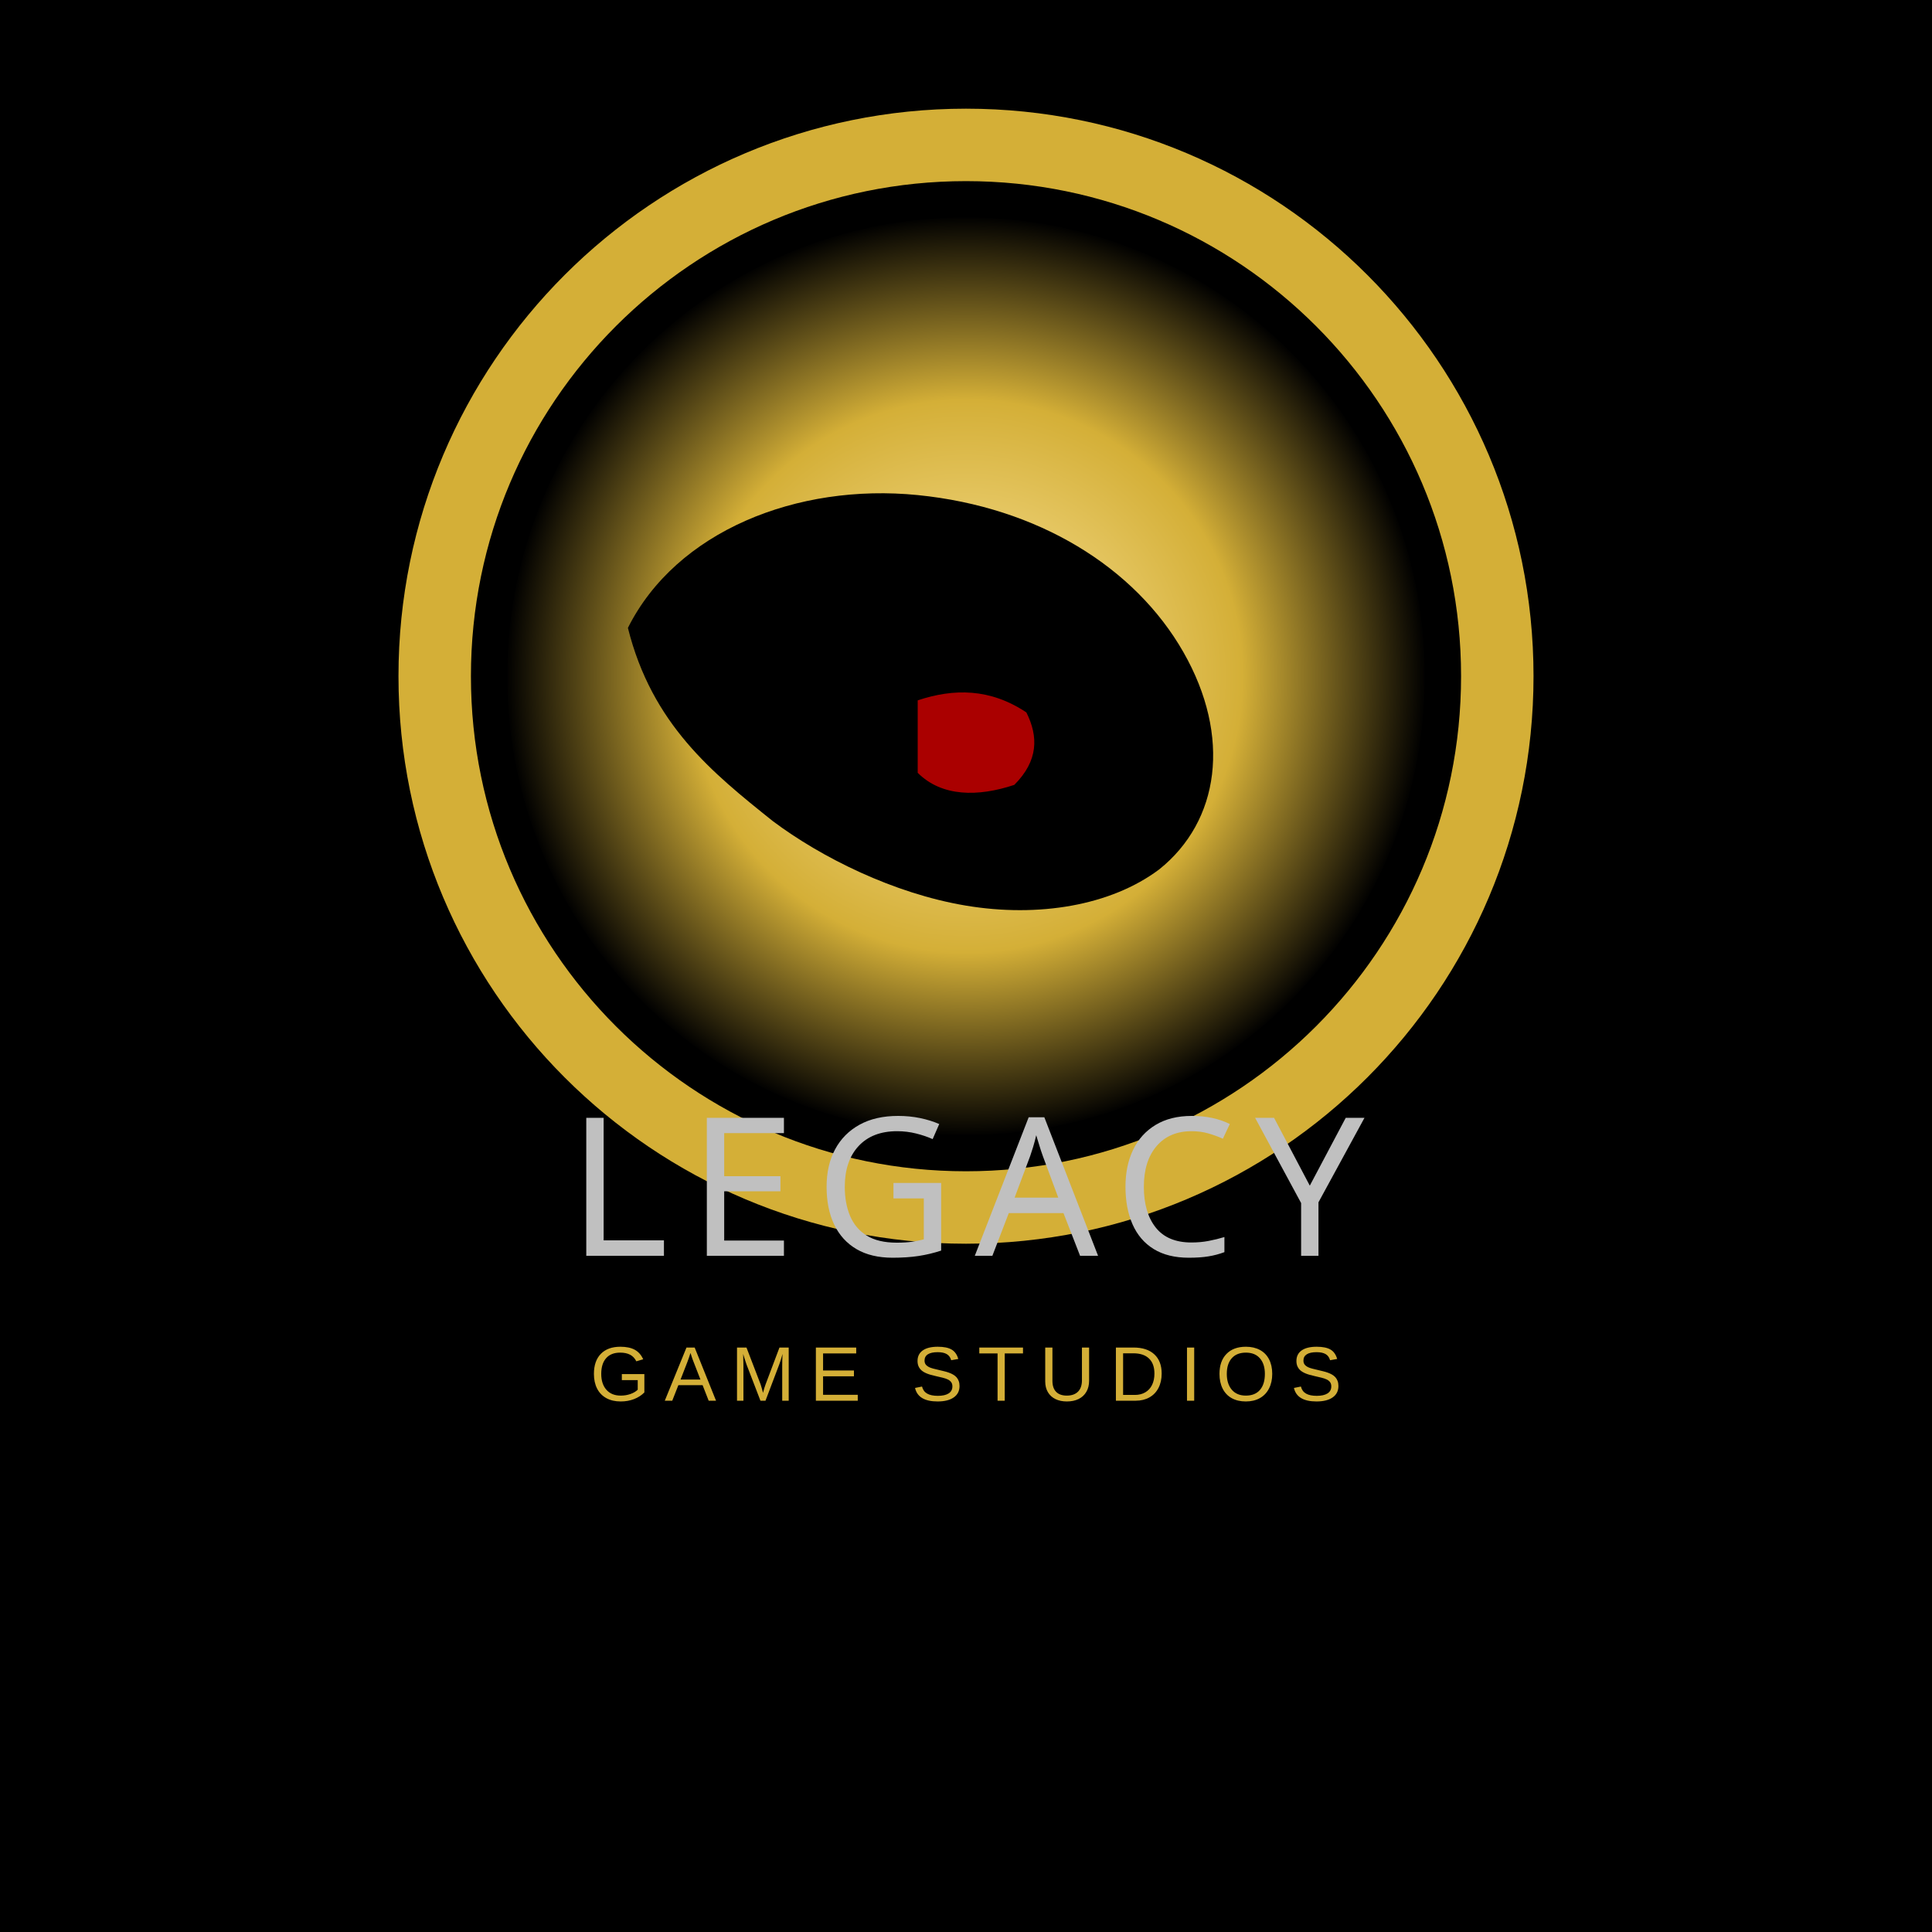
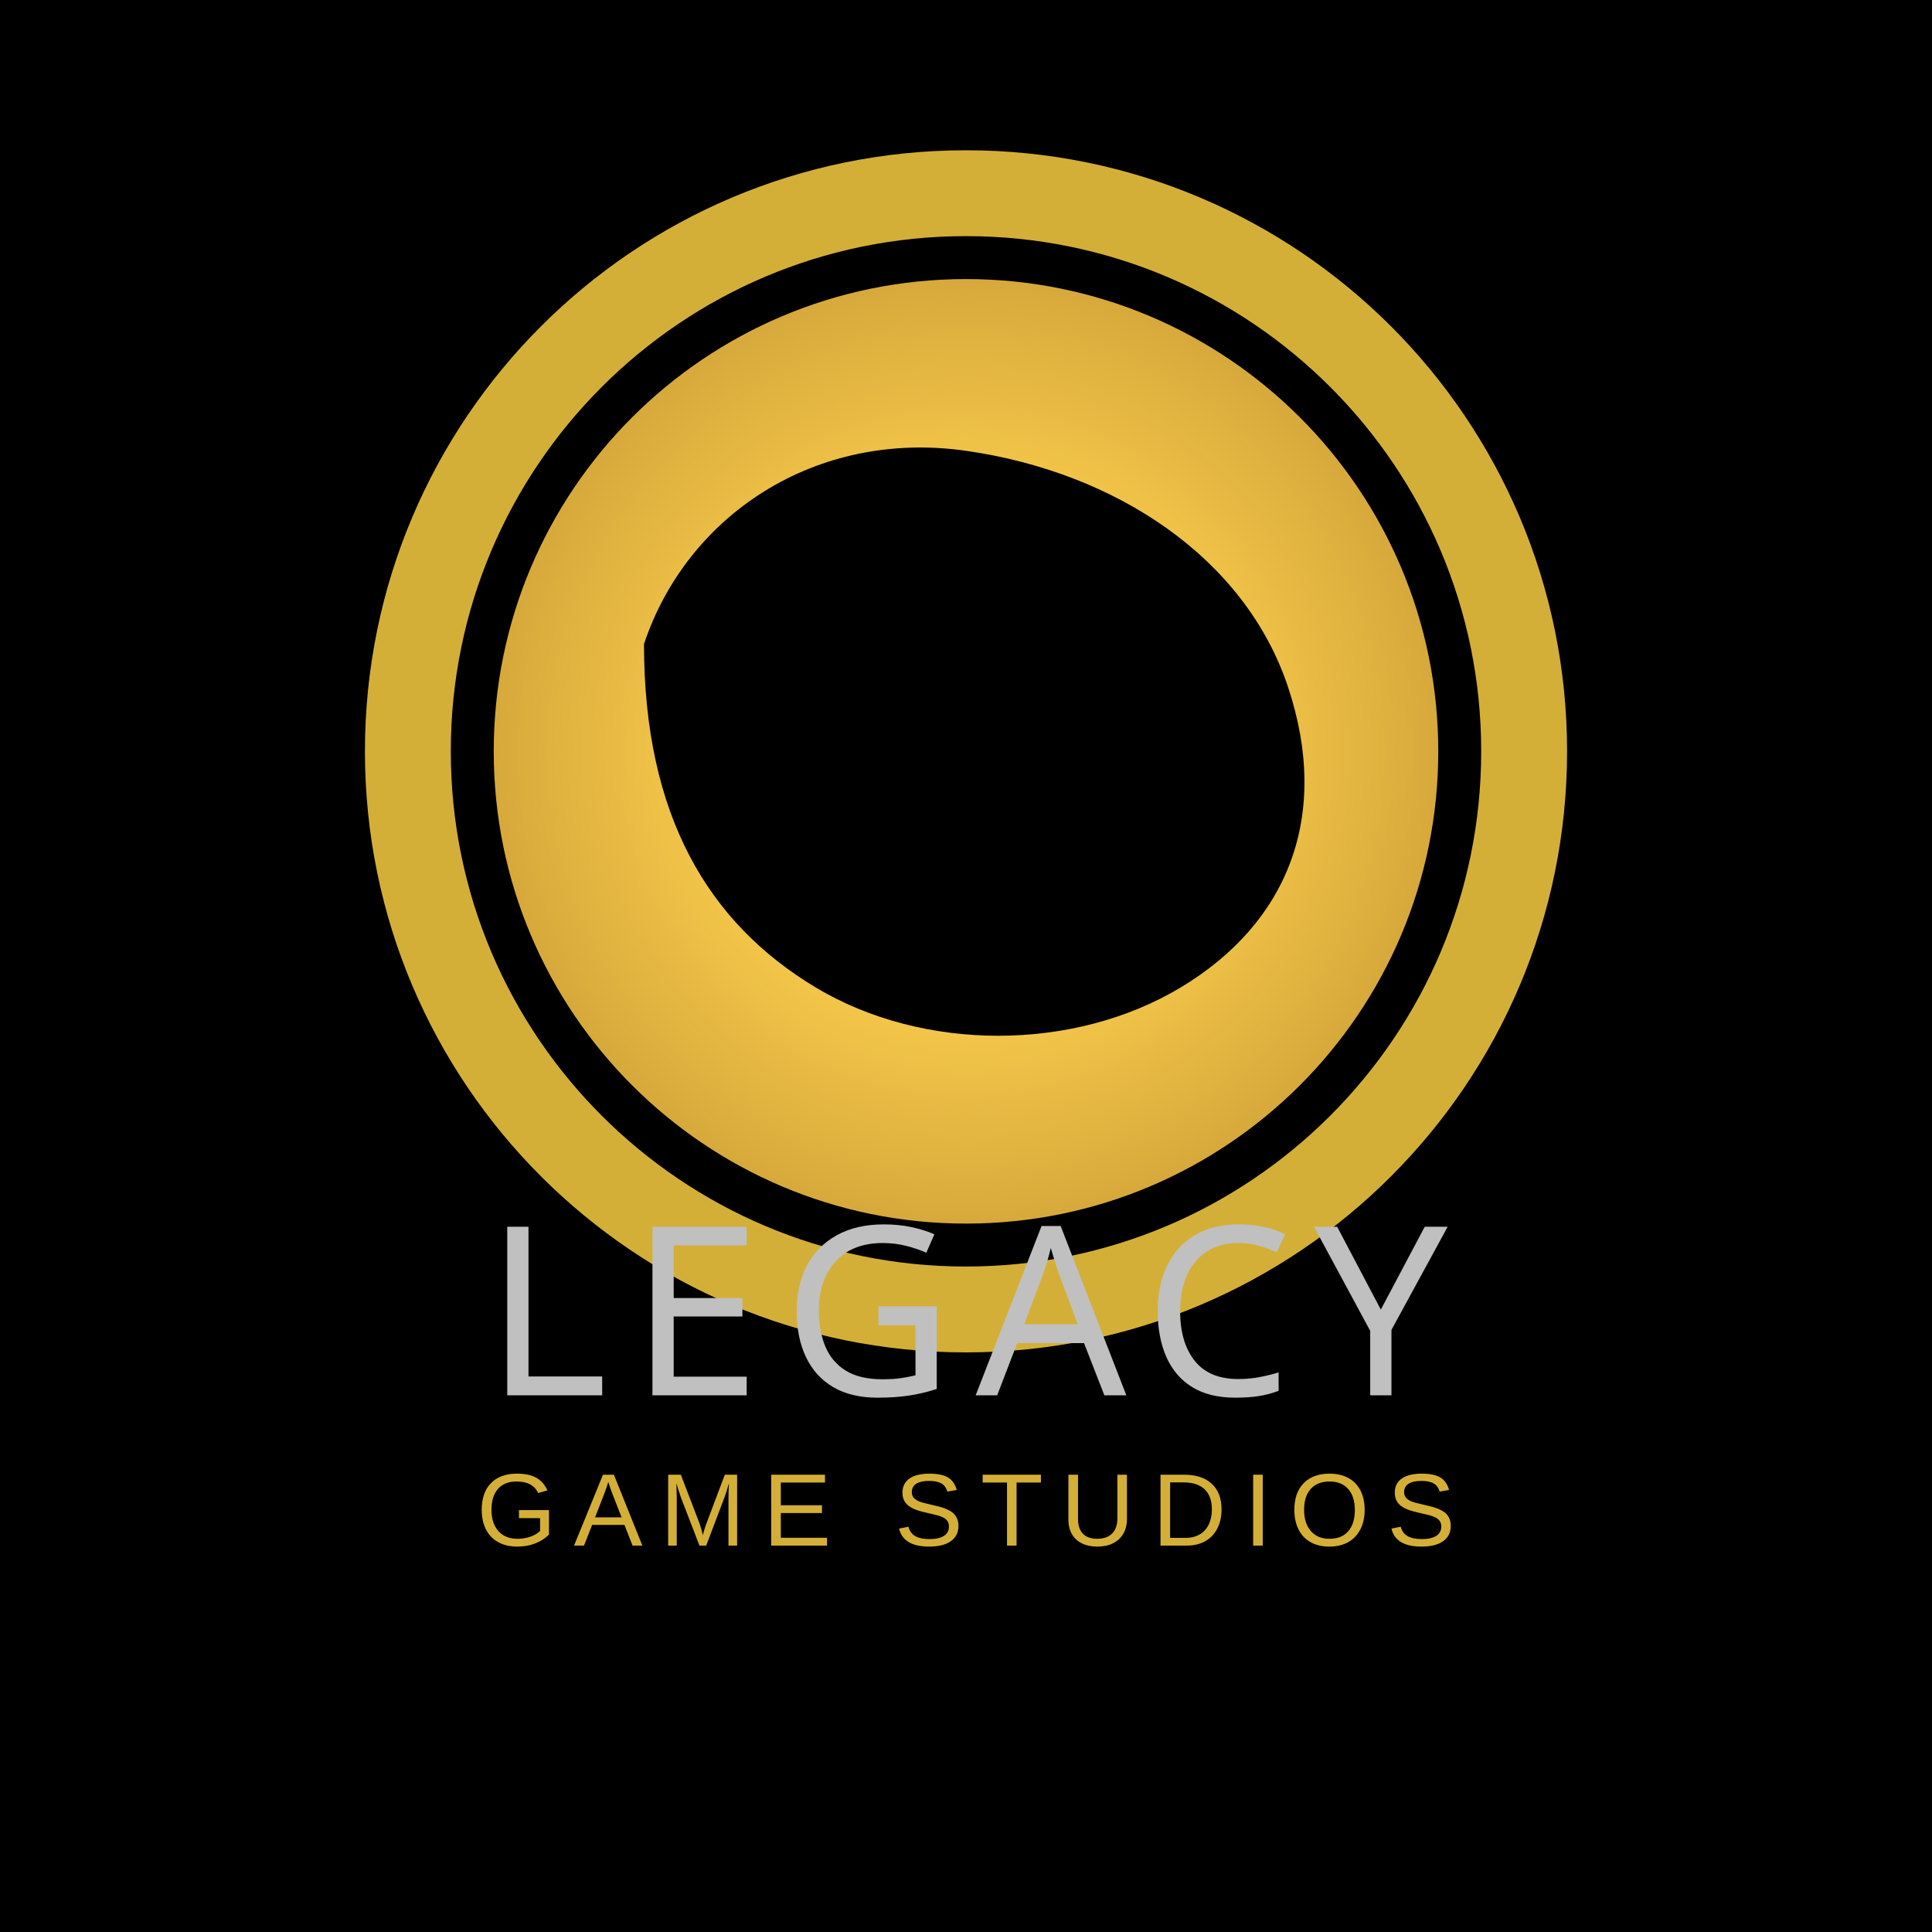
- <svg xmlns="http://www.w3.org/2000/svg" width="800" height="800" viewBox="0 0 800 800">
-   <rect width="800" height="800" fill="#000000" />
-   <circle cx="400" cy="280" r="220" fill="none" stroke="#D4AF37" stroke-width="30" />
-   <radialGradient id="goldGlow" cx="50%" cy="50%" r="50%">
-     <stop offset="0%" stop-color="#FFE9A3" />
-     <stop offset="60%" stop-color="#D4AF37" />
-     <stop offset="100%" stop-color="#000000" />
-   </radialGradient>
-   <circle cx="400" cy="280" r="190" fill="url(#goldGlow)" />
-   <path d="M260 260        C280 220 330 200 380 205        C430 210 470 235 490 270        C510 305 505 340 480 360        C460 375 430 380 400 375        C370 370 340 355 320 340        C295 320 270 300 260 260 Z" fill="#000000" />
-   <path d="M380 290        C395 285 410 285 425 295        C430 305 430 315 420 325        C405 330 390 330 380 320 Z" fill="#AA0000" />
-   <text x="400" y="520" text-anchor="middle" font-family="Impact, Arial Black, sans-serif" font-size="80" fill="#C0C0C0" letter-spacing="8">
+ <svg xmlns="http://www.w3.org/2000/svg" width="900" height="900" viewBox="0 0 900 900">
+   <rect width="900" height="900" fill="#000000" />
+   <defs>
+     <radialGradient id="halo" cx="50%" cy="50%" r="70%">
+       <stop offset="0%" stop-color="#FFF4C2" />
+       <stop offset="40%" stop-color="#F5C84A" />
+       <stop offset="75%" stop-color="#D4A63A" />
+       <stop offset="100%" stop-color="#000000" />
+     </radialGradient>
+   </defs>
+   <circle cx="450" cy="350" r="260" fill="none" stroke="#D4AF37" stroke-width="40" />
+   <circle cx="450" cy="350" r="220" fill="url(#halo)" />
+   <path d="M 300 300 C 320 240 380 200 450 210        C 520 220 580 260 600 320        C 620 380 600 430 550 460        C 500 490 430 490 380 460        C 330 430 300 380 300 300 Z" fill="#000000" />
+   <text x="450" y="650" text-anchor="middle" font-family="Arial Black, Impact, sans-serif" font-size="110" fill="#C0C0C0" letter-spacing="10">
    LEGACY
  </text>
-   <text x="400" y="580" text-anchor="middle" font-family="Arial, sans-serif" font-size="32" fill="#D4AF37" letter-spacing="6">
+   <text x="450" y="720" text-anchor="middle" font-family="Arial, sans-serif" font-size="48" fill="#D4AF37" letter-spacing="8">
    GAME STUDIOS
  </text>
</svg>
